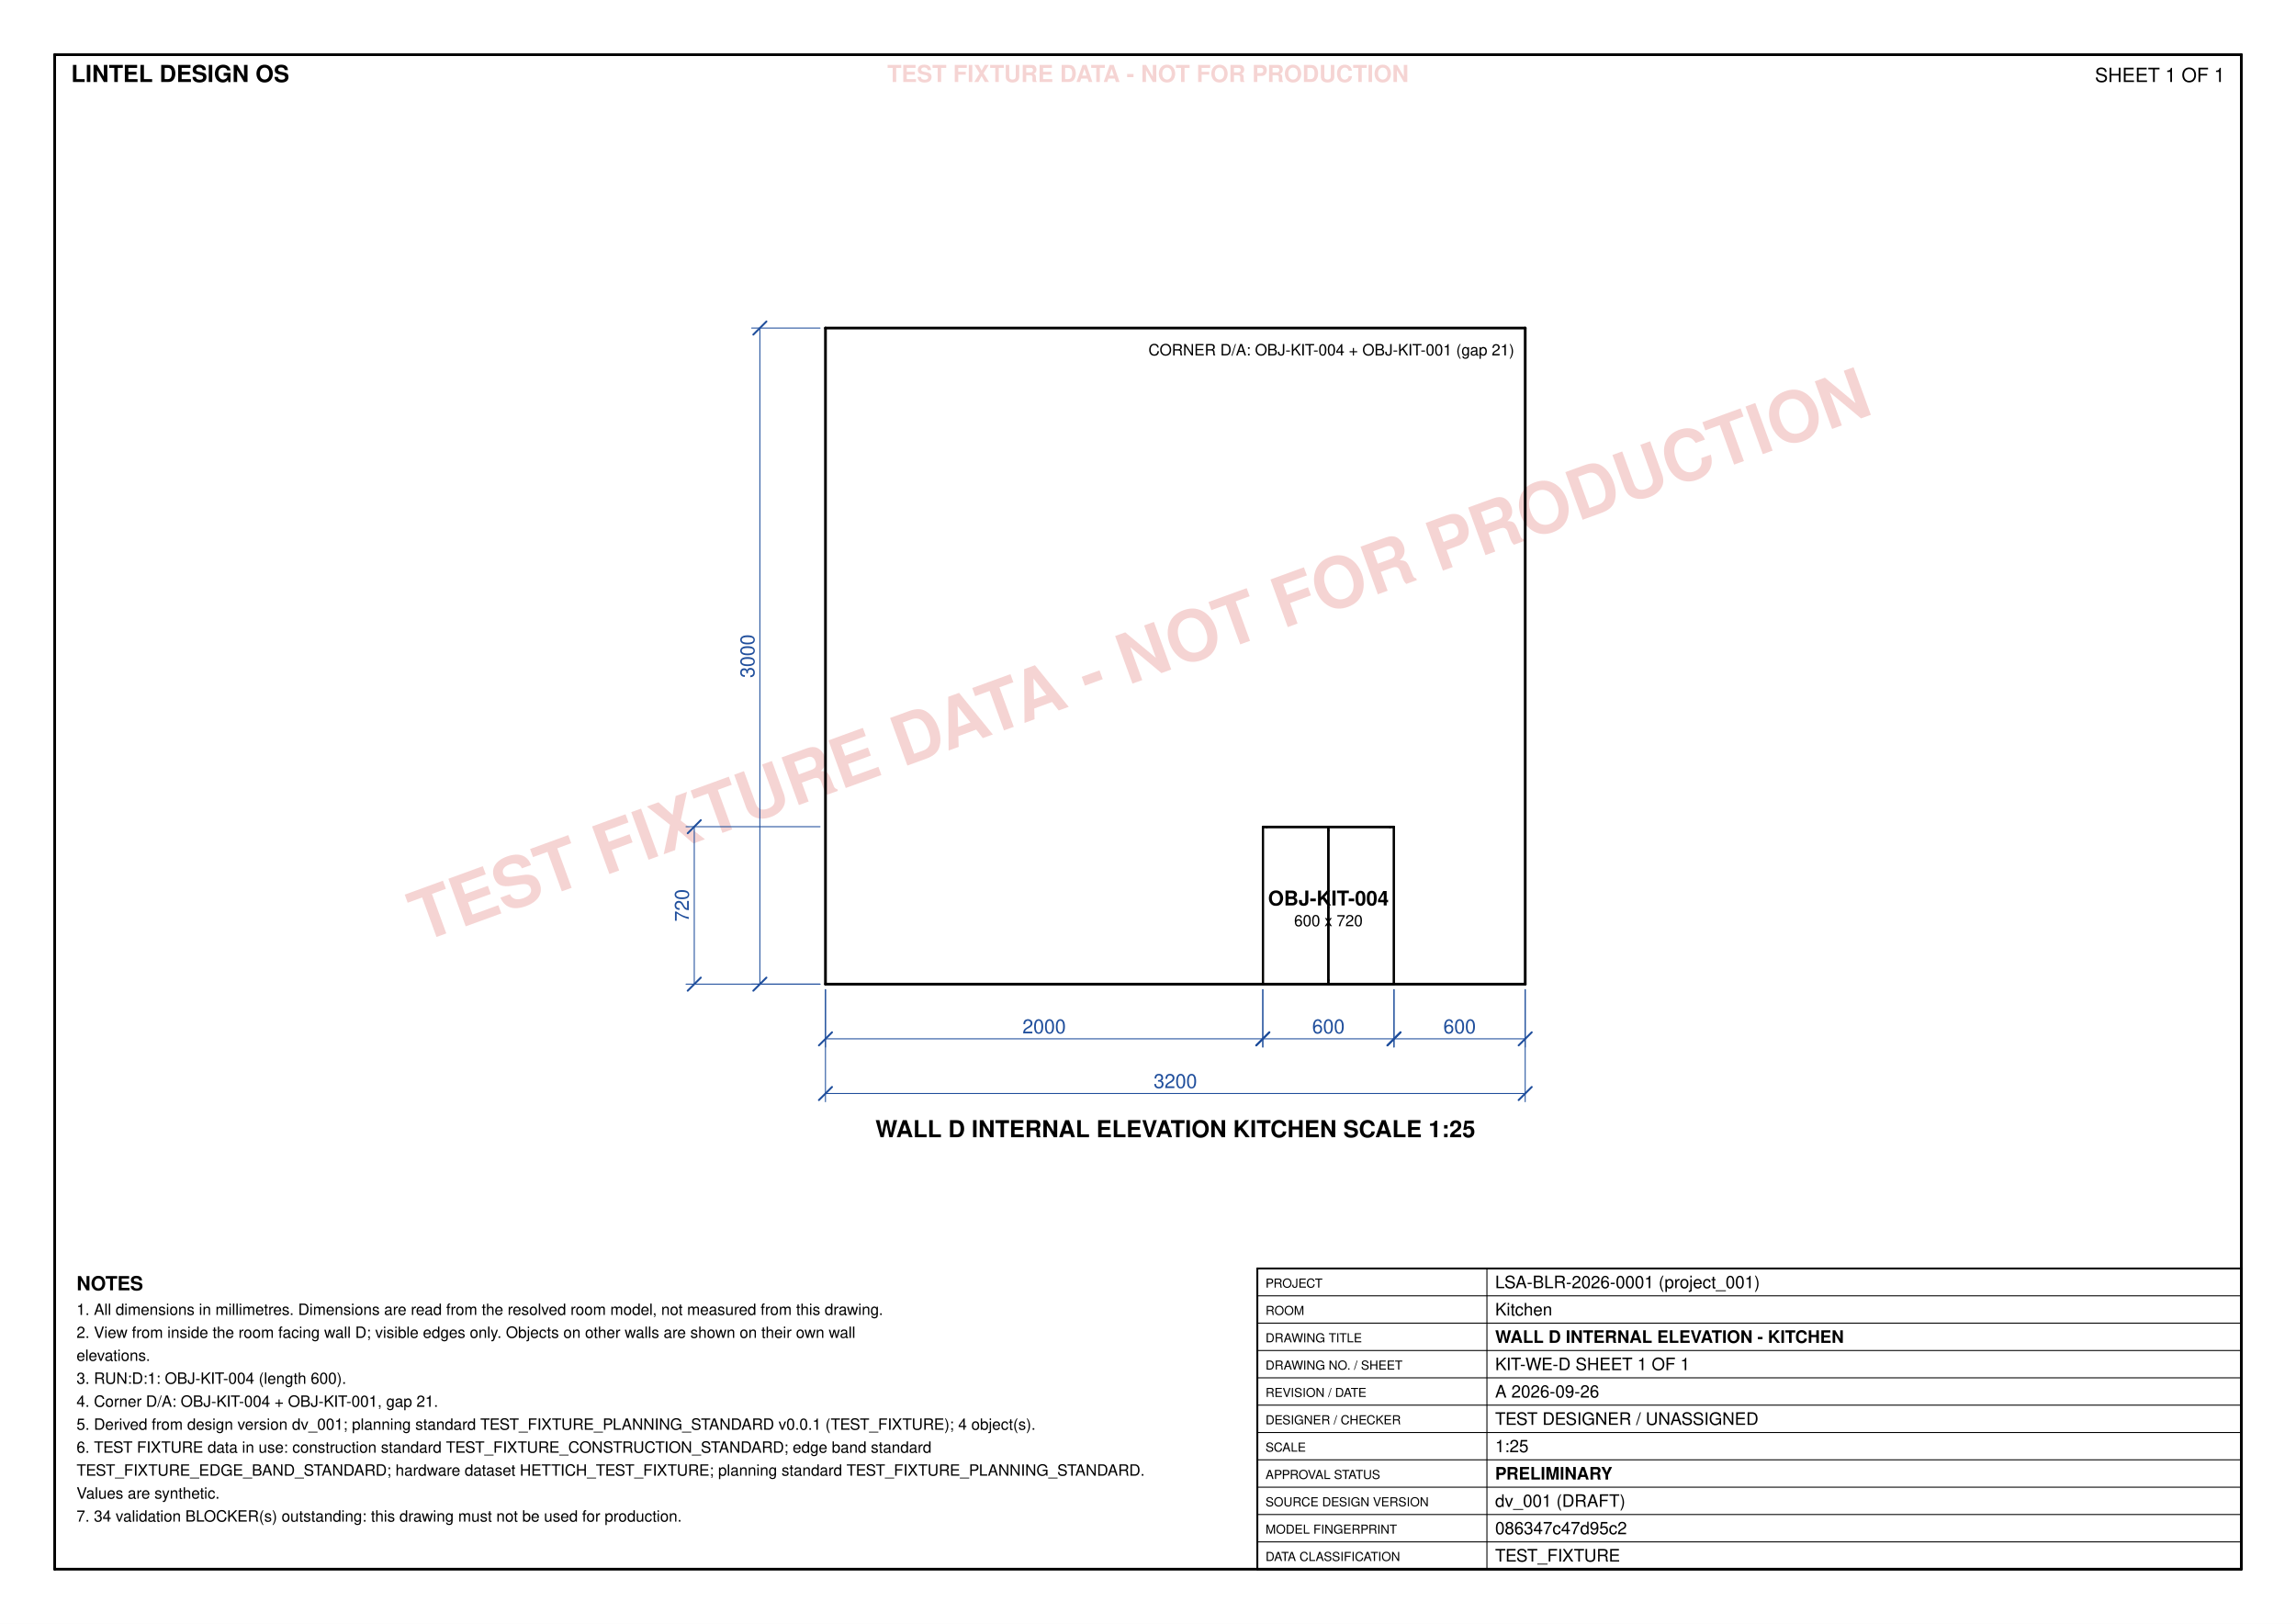
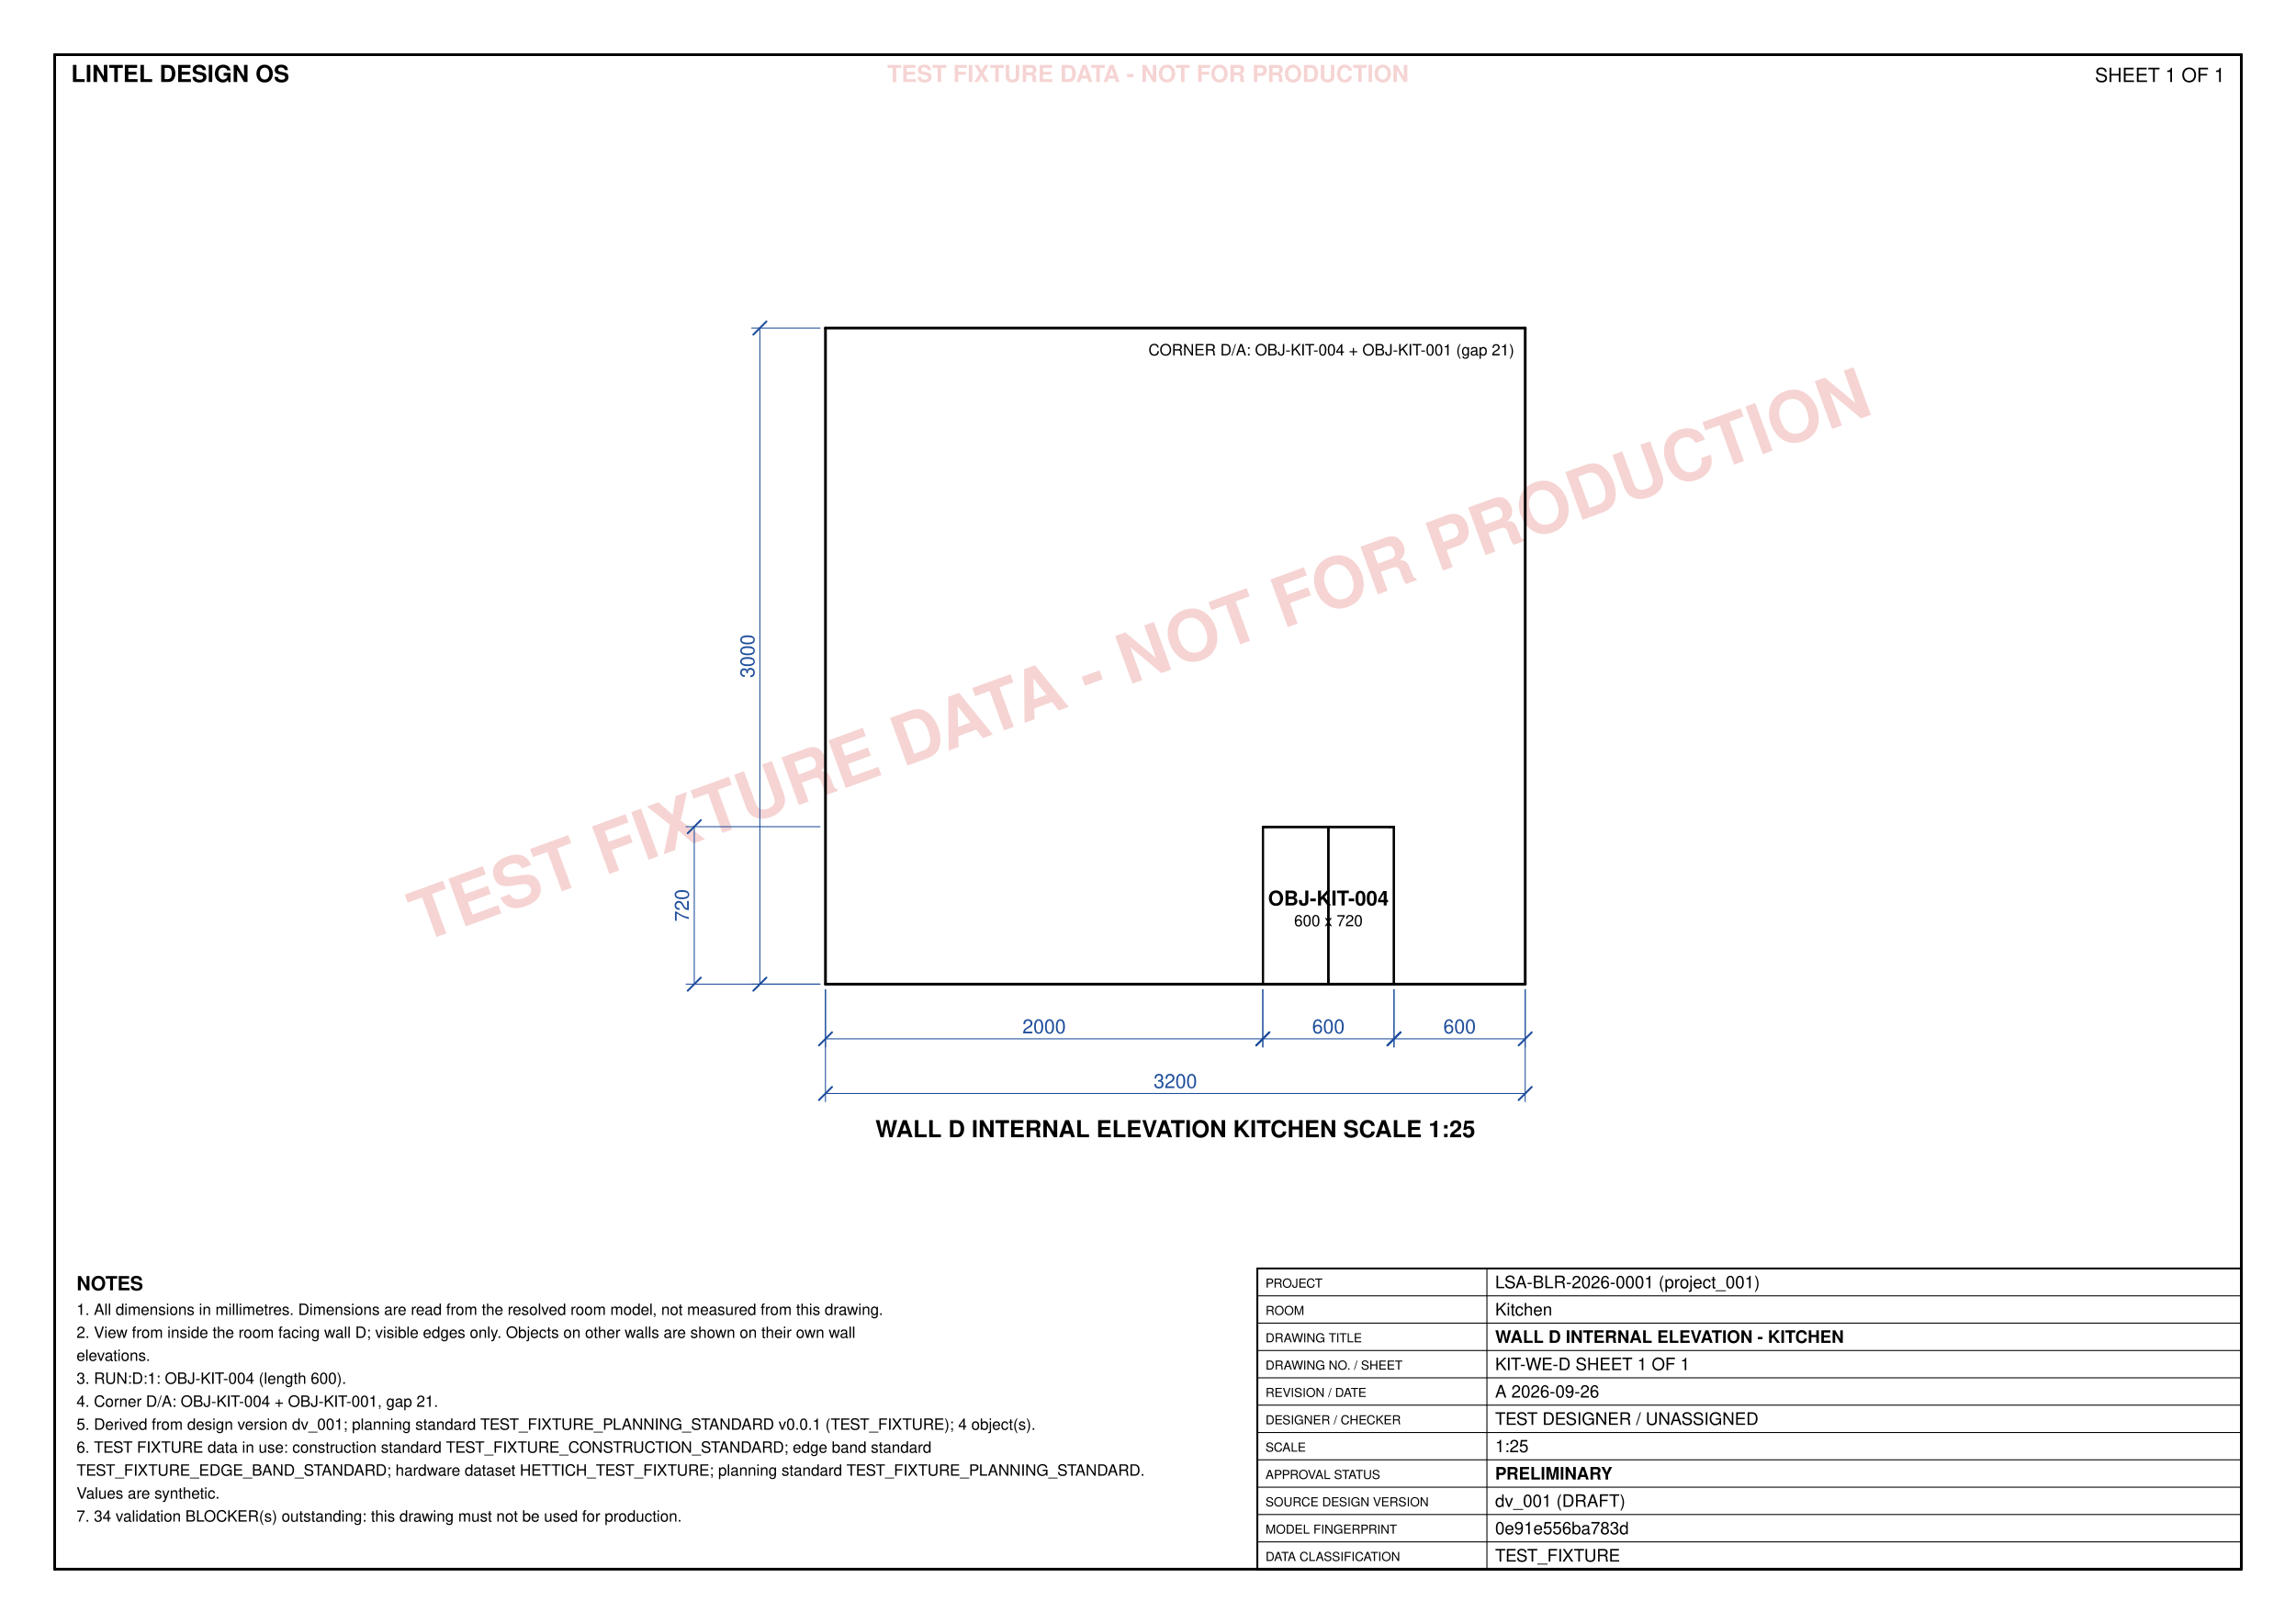
- <svg xmlns="http://www.w3.org/2000/svg" width="420mm" height="297mm" viewBox="0 0 420 297" data-drawing-id="DRW:dv_001:room_001:WALL_INTERNAL_ELEVATION:D:KIT-WE-D:RA" data-drawing-type="WALL_INTERNAL_ELEVATION" data-status="PRELIMINARY" data-design-version="dv_001" data-model-fingerprint="086347c47d95c2" data-classification="TEST_FIXTURE" data-content-hash="094586adc3388c" data-sheet="1/1" data-room-id="room_001" data-objects="obj_004">
+ <svg xmlns="http://www.w3.org/2000/svg" width="420mm" height="297mm" viewBox="0 0 420 297" data-drawing-id="DRW:dv_001:room_001:WALL_INTERNAL_ELEVATION:D:KIT-WE-D:RA" data-drawing-type="WALL_INTERNAL_ELEVATION" data-status="PRELIMINARY" data-design-version="dv_001" data-model-fingerprint="0e91e556ba783d" data-classification="TEST_FIXTURE" data-content-hash="0a0d1b3bd4c59f" data-sheet="1/1" data-room-id="room_001" data-objects="obj_004">
  <rect x="0" y="0" width="420" height="297" fill="#ffffff" />
  <g id="WATERMARK" fill="#d9534f" stroke="#d9534f" opacity="0.25" font-family="Helvetica, Arial, sans-serif" stroke-linecap="round">
    <text stroke="none" x="210" y="124" font-size="12.714" text-anchor="middle" font-weight="bold" transform="rotate(-20 210 124)">TEST FIXTURE DATA - NOT FOR PRODUCTION</text>
    <text stroke="none" x="210" y="15" font-size="4.286" text-anchor="middle" font-weight="bold">TEST FIXTURE DATA - NOT FOR PRODUCTION</text>
  </g>
  <g id="BORDER" fill="#000000" stroke="#000000" font-family="Helvetica, Arial, sans-serif" stroke-linecap="round">
    <line fill="none" x1="10" y1="10" x2="410" y2="10" stroke-width="0.5" />
    <line fill="none" x1="410" y1="10" x2="410" y2="287" stroke-width="0.5" />
    <line fill="none" x1="410" y1="287" x2="10" y2="287" stroke-width="0.5" />
    <line fill="none" x1="10" y1="287" x2="10" y2="10" stroke-width="0.5" />
    <text stroke="none" x="13" y="15" font-size="4.286" text-anchor="start" font-weight="bold">LINTEL DESIGN OS</text>
    <text stroke="none" x="407" y="15" font-size="3.571" text-anchor="end">SHEET 1 OF 1</text>
  </g>
  <g id="VISIBLE" fill="#000000" stroke="#000000" font-family="Helvetica, Arial, sans-serif" stroke-linecap="round">
    <line fill="none" x1="151" y1="180" x2="279" y2="180" stroke-width="0.5" />
    <line fill="none" x1="151" y1="60" x2="279" y2="60" stroke-width="0.5" />
    <line fill="none" x1="151" y1="180" x2="151" y2="60" stroke-width="0.5" />
    <line fill="none" x1="279" y1="180" x2="279" y2="60" stroke-width="0.5" />
    <line fill="none" x1="231" y1="180" x2="255" y2="180" stroke-width="0.35" />
    <line fill="none" x1="242.94" y1="179.28" x2="243.06" y2="179.28" stroke-width="0.35" />
    <line fill="none" x1="242.94" y1="165.96" x2="243.06" y2="165.96" stroke-width="0.35" />
    <line fill="none" x1="242.94" y1="165.24" x2="243.06" y2="165.24" stroke-width="0.35" />
    <line fill="none" x1="242.94" y1="151.92" x2="243.06" y2="151.92" stroke-width="0.35" />
    <line fill="none" x1="231.06" y1="151.32" x2="242.94" y2="151.32" stroke-width="0.35" />
    <line fill="none" x1="243.06" y1="151.32" x2="254.94" y2="151.32" stroke-width="0.35" />
    <line fill="none" x1="231" y1="151.2" x2="255" y2="151.2" stroke-width="0.35" />
    <line fill="none" x1="231" y1="180" x2="231" y2="151.2" stroke-width="0.35" />
    <line fill="none" x1="231.06" y1="180" x2="231.06" y2="151.32" stroke-width="0.35" />
    <line fill="none" x1="231.72" y1="151.32" x2="231.72" y2="151.2" stroke-width="0.35" />
    <line fill="none" x1="242.94" y1="180" x2="242.94" y2="151.32" stroke-width="0.35" />
    <line fill="none" x1="243.06" y1="180" x2="243.06" y2="151.32" stroke-width="0.35" />
    <line fill="none" x1="254.28" y1="151.32" x2="254.28" y2="151.2" stroke-width="0.35" />
    <line fill="none" x1="254.94" y1="180" x2="254.94" y2="151.32" stroke-width="0.35" />
    <line fill="none" x1="255" y1="180" x2="255" y2="151.2" stroke-width="0.35" />
  </g>
  <g id="DIMENSION" fill="#1f4e9c" stroke="#1f4e9c" font-family="Helvetica, Arial, sans-serif" stroke-linecap="round">
    <line fill="none" x1="151" y1="181" x2="151" y2="191.5" stroke-width="0.18" />
    <line fill="none" x1="149.8" y1="191.2" x2="152.2" y2="188.8" stroke-width="0.35" />
    <line fill="none" x1="231" y1="181" x2="231" y2="191.5" stroke-width="0.18" />
    <line fill="none" x1="229.8" y1="191.2" x2="232.2" y2="188.8" stroke-width="0.35" />
    <line fill="none" x1="151" y1="190" x2="231" y2="190" stroke-width="0.18" />
    <text stroke="none" x="191" y="189" font-size="3.571" text-anchor="middle">2000</text>
    <line fill="none" x1="231" y1="181" x2="231" y2="191.5" stroke-width="0.18" />
    <line fill="none" x1="229.8" y1="191.2" x2="232.2" y2="188.8" stroke-width="0.35" />
    <line fill="none" x1="255" y1="181" x2="255" y2="191.5" stroke-width="0.18" />
    <line fill="none" x1="253.8" y1="191.2" x2="256.2" y2="188.8" stroke-width="0.35" />
    <line fill="none" x1="231" y1="190" x2="255" y2="190" stroke-width="0.18" />
    <text stroke="none" x="243" y="189" font-size="3.571" text-anchor="middle">600</text>
    <line fill="none" x1="255" y1="181" x2="255" y2="191.5" stroke-width="0.18" />
    <line fill="none" x1="253.8" y1="191.2" x2="256.2" y2="188.8" stroke-width="0.35" />
    <line fill="none" x1="279" y1="181" x2="279" y2="191.5" stroke-width="0.18" />
    <line fill="none" x1="277.8" y1="191.2" x2="280.2" y2="188.8" stroke-width="0.35" />
    <line fill="none" x1="255" y1="190" x2="279" y2="190" stroke-width="0.18" />
    <text stroke="none" x="267" y="189" font-size="3.571" text-anchor="middle">600</text>
    <line fill="none" x1="151" y1="181" x2="151" y2="201.5" stroke-width="0.18" />
    <line fill="none" x1="149.8" y1="201.2" x2="152.2" y2="198.8" stroke-width="0.35" />
    <line fill="none" x1="279" y1="181" x2="279" y2="201.5" stroke-width="0.18" />
    <line fill="none" x1="277.8" y1="201.2" x2="280.2" y2="198.8" stroke-width="0.35" />
    <line fill="none" x1="151" y1="200" x2="279" y2="200" stroke-width="0.18" />
    <text stroke="none" x="215" y="199" font-size="3.571" text-anchor="middle">3200</text>
    <line fill="none" x1="150" y1="180" x2="137.5" y2="180" stroke-width="0.18" />
    <line fill="none" x1="137.8" y1="181.2" x2="140.2" y2="178.8" stroke-width="0.35" />
    <line fill="none" x1="150" y1="60" x2="137.5" y2="60" stroke-width="0.18" />
    <line fill="none" x1="137.8" y1="61.2" x2="140.2" y2="58.8" stroke-width="0.35" />
    <line fill="none" x1="139" y1="180" x2="139" y2="60" stroke-width="0.18" />
    <text stroke="none" x="138" y="120" font-size="3.571" text-anchor="middle" transform="rotate(-90 138 120)">3000</text>
    <line fill="none" x1="150" y1="180" x2="125.5" y2="180" stroke-width="0.18" />
    <line fill="none" x1="125.8" y1="181.2" x2="128.2" y2="178.8" stroke-width="0.35" />
    <line fill="none" x1="150" y1="151.2" x2="125.5" y2="151.2" stroke-width="0.18" />
    <line fill="none" x1="125.8" y1="152.4" x2="128.2" y2="150" stroke-width="0.35" />
    <line fill="none" x1="127" y1="180" x2="127" y2="151.2" stroke-width="0.18" />
    <text stroke="none" x="126" y="165.6" font-size="3.571" text-anchor="middle" transform="rotate(-90 126 165.6)">720</text>
  </g>
  <g id="ANNOTATION" fill="#000000" stroke="#000000" font-family="Helvetica, Arial, sans-serif" stroke-linecap="round">
    <text stroke="none" x="243" y="165.6" font-size="3.714" text-anchor="middle" font-weight="bold">OBJ-KIT-004</text>
    <text stroke="none" x="243" y="169.4" font-size="2.857" text-anchor="middle">600 x 720</text>
    <text stroke="none" x="277" y="65" font-size="2.857" text-anchor="end">CORNER D/A: OBJ-KIT-004 + OBJ-KIT-001 (gap 21)</text>
    <text stroke="none" x="215" y="208" font-size="4.286" text-anchor="middle" font-weight="bold">WALL D INTERNAL ELEVATION  KITCHEN  SCALE 1:25</text>
    <text stroke="none" x="14" y="236" font-size="3.571" text-anchor="start" font-weight="bold">NOTES</text>
    <text stroke="none" x="14" y="240.5" font-size="2.857" text-anchor="start">1. All dimensions in millimetres. Dimensions are read from the resolved room model, not measured from this drawing.</text>
    <text stroke="none" x="14" y="244.7" font-size="2.857" text-anchor="start">2. View from inside the room facing wall D; visible edges only. Objects on other walls are shown on their own wall</text>
    <text stroke="none" x="14" y="248.9" font-size="2.857" text-anchor="start">   elevations.</text>
    <text stroke="none" x="14" y="253.1" font-size="2.857" text-anchor="start">3. RUN:D:1: OBJ-KIT-004 (length 600).</text>
    <text stroke="none" x="14" y="257.3" font-size="2.857" text-anchor="start">4. Corner D/A: OBJ-KIT-004 + OBJ-KIT-001, gap 21.</text>
    <text stroke="none" x="14" y="261.5" font-size="2.857" text-anchor="start">5. Derived from design version dv_001; planning standard TEST_FIXTURE_PLANNING_STANDARD v0.0.1 (TEST_FIXTURE); 4 object(s).</text>
    <text stroke="none" x="14" y="265.7" font-size="2.857" text-anchor="start">6. TEST FIXTURE data in use: construction standard TEST_FIXTURE_CONSTRUCTION_STANDARD; edge band standard</text>
    <text stroke="none" x="14" y="269.9" font-size="2.857" text-anchor="start">   TEST_FIXTURE_EDGE_BAND_STANDARD; hardware dataset HETTICH_TEST_FIXTURE; planning standard TEST_FIXTURE_PLANNING_STANDARD.</text>
    <text stroke="none" x="14" y="274.1" font-size="2.857" text-anchor="start">   Values are synthetic.</text>
    <text stroke="none" x="14" y="278.3" font-size="2.857" text-anchor="start">7. 34 validation BLOCKER(s) outstanding: this drawing must not be used for production.</text>
  </g>
  <g id="TITLE_BLOCK" fill="#000000" stroke="#000000" font-family="Helvetica, Arial, sans-serif" stroke-linecap="round">
    <line fill="none" x1="230" y1="232" x2="410" y2="232" stroke-width="0.35" />
    <line fill="none" x1="410" y1="232" x2="410" y2="287" stroke-width="0.35" />
    <line fill="none" x1="410" y1="287" x2="230" y2="287" stroke-width="0.35" />
    <line fill="none" x1="230" y1="287" x2="230" y2="232" stroke-width="0.35" />
    <line fill="none" x1="272" y1="232" x2="272" y2="287" stroke-width="0.18" />
    <text stroke="none" x="231.5" y="235.5" font-size="2.286" text-anchor="start">PROJECT</text>
    <text stroke="none" x="273.5" y="235.6" font-size="3.143" text-anchor="start">LSA-BLR-2026-0001 (project_001)</text>
    <line fill="none" x1="230" y1="237" x2="410" y2="237" stroke-width="0.18" />
    <text stroke="none" x="231.5" y="240.5" font-size="2.286" text-anchor="start">ROOM</text>
    <text stroke="none" x="273.5" y="240.6" font-size="3.143" text-anchor="start">Kitchen</text>
    <line fill="none" x1="230" y1="242" x2="410" y2="242" stroke-width="0.18" />
    <text stroke="none" x="231.5" y="245.5" font-size="2.286" text-anchor="start">DRAWING TITLE</text>
    <text stroke="none" x="273.5" y="245.6" font-size="3.143" text-anchor="start" font-weight="bold">WALL D INTERNAL ELEVATION - KITCHEN</text>
    <line fill="none" x1="230" y1="247" x2="410" y2="247" stroke-width="0.18" />
    <text stroke="none" x="231.5" y="250.5" font-size="2.286" text-anchor="start">DRAWING NO. / SHEET</text>
    <text stroke="none" x="273.5" y="250.6" font-size="3.143" text-anchor="start">KIT-WE-D   SHEET 1 OF 1</text>
    <line fill="none" x1="230" y1="252" x2="410" y2="252" stroke-width="0.18" />
    <text stroke="none" x="231.5" y="255.5" font-size="2.286" text-anchor="start">REVISION / DATE</text>
    <text stroke="none" x="273.5" y="255.6" font-size="3.143" text-anchor="start">A   2026-09-26</text>
    <line fill="none" x1="230" y1="257" x2="410" y2="257" stroke-width="0.18" />
    <text stroke="none" x="231.5" y="260.5" font-size="2.286" text-anchor="start">DESIGNER / CHECKER</text>
    <text stroke="none" x="273.5" y="260.6" font-size="3.143" text-anchor="start">TEST DESIGNER / UNASSIGNED</text>
    <line fill="none" x1="230" y1="262" x2="410" y2="262" stroke-width="0.18" />
    <text stroke="none" x="231.5" y="265.5" font-size="2.286" text-anchor="start">SCALE</text>
    <text stroke="none" x="273.5" y="265.6" font-size="3.143" text-anchor="start">1:25</text>
    <line fill="none" x1="230" y1="267" x2="410" y2="267" stroke-width="0.18" />
    <text stroke="none" x="231.5" y="270.5" font-size="2.286" text-anchor="start">APPROVAL STATUS</text>
    <text stroke="none" x="273.5" y="270.6" font-size="3.143" text-anchor="start" font-weight="bold">PRELIMINARY</text>
    <line fill="none" x1="230" y1="272" x2="410" y2="272" stroke-width="0.18" />
    <text stroke="none" x="231.5" y="275.5" font-size="2.286" text-anchor="start">SOURCE DESIGN VERSION</text>
    <text stroke="none" x="273.5" y="275.6" font-size="3.143" text-anchor="start">dv_001 (DRAFT)</text>
    <line fill="none" x1="230" y1="277" x2="410" y2="277" stroke-width="0.18" />
    <text stroke="none" x="231.5" y="280.5" font-size="2.286" text-anchor="start">MODEL FINGERPRINT</text>
-     <text stroke="none" x="273.5" y="280.6" font-size="3.143" text-anchor="start">086347c47d95c2</text>
+     <text stroke="none" x="273.5" y="280.6" font-size="3.143" text-anchor="start">0e91e556ba783d</text>
    <line fill="none" x1="230" y1="282" x2="410" y2="282" stroke-width="0.18" />
    <text stroke="none" x="231.5" y="285.5" font-size="2.286" text-anchor="start">DATA CLASSIFICATION</text>
    <text stroke="none" x="273.5" y="285.6" font-size="3.143" text-anchor="start">TEST_FIXTURE</text>
  </g>
</svg>
